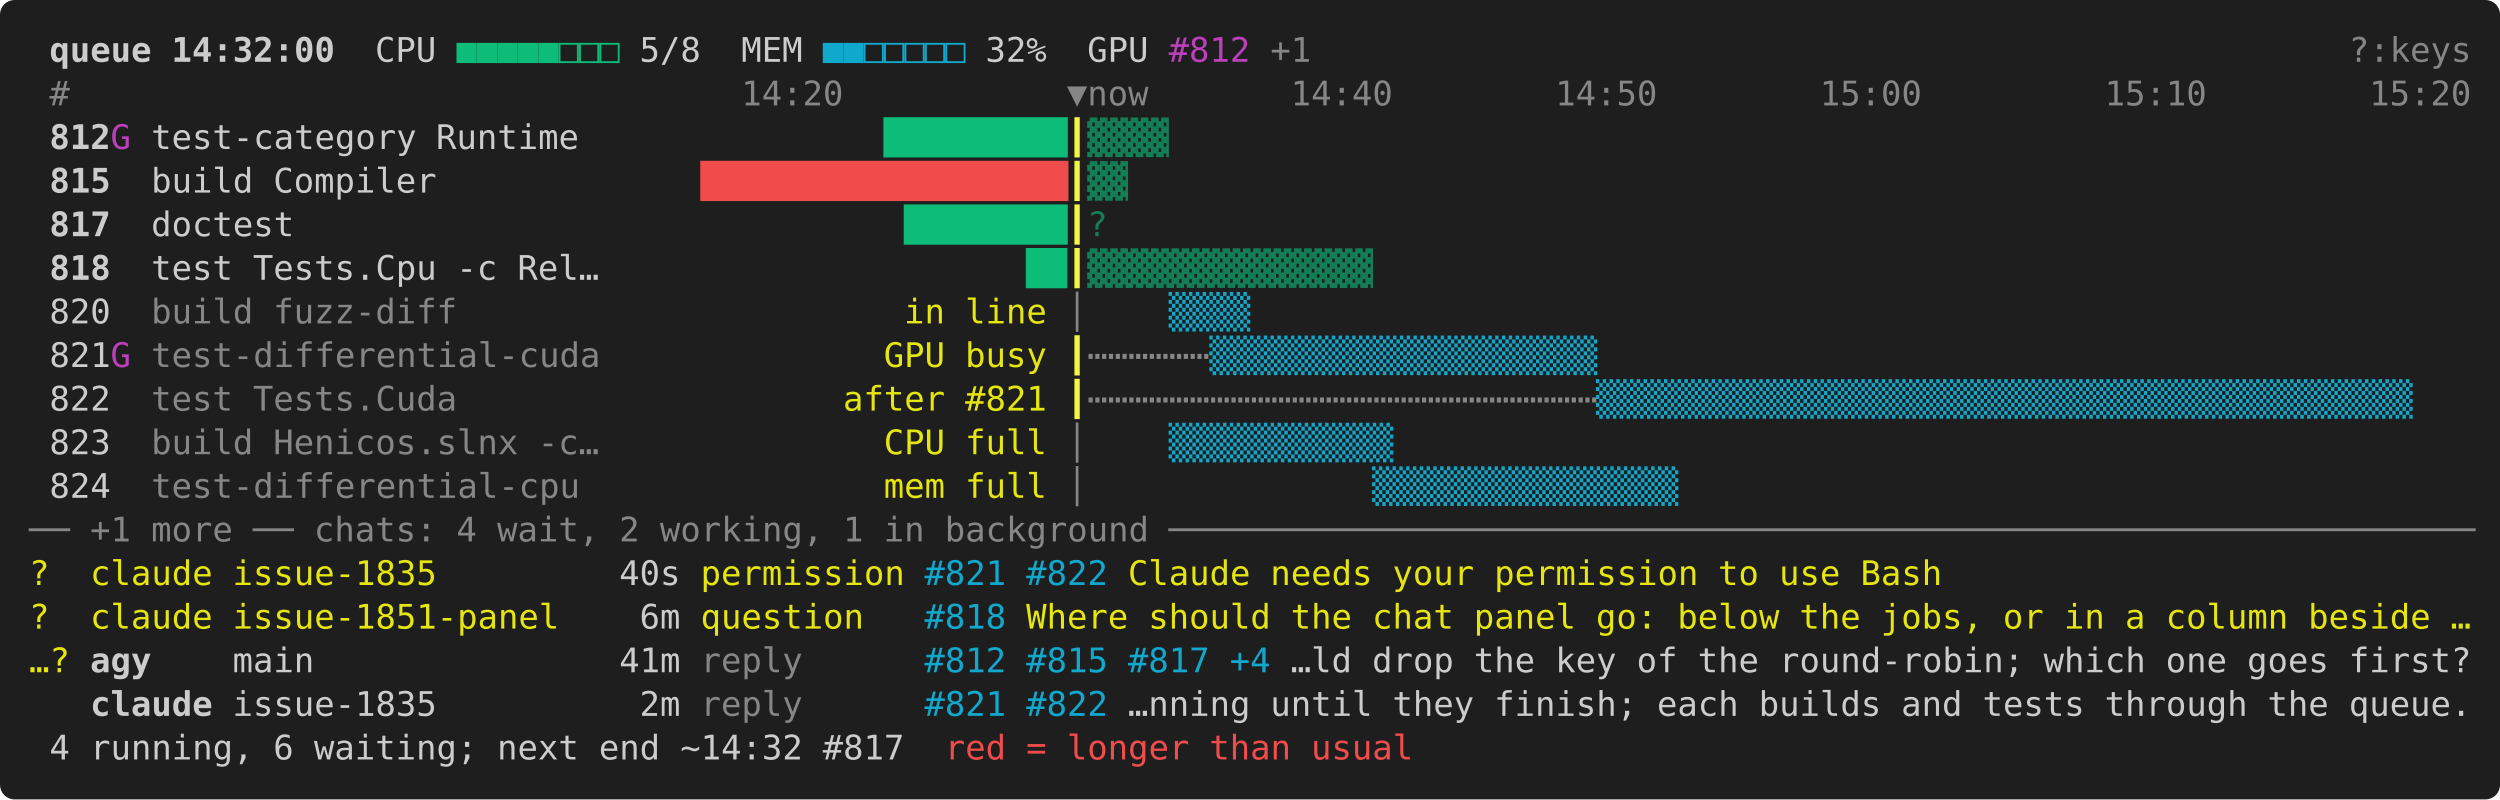
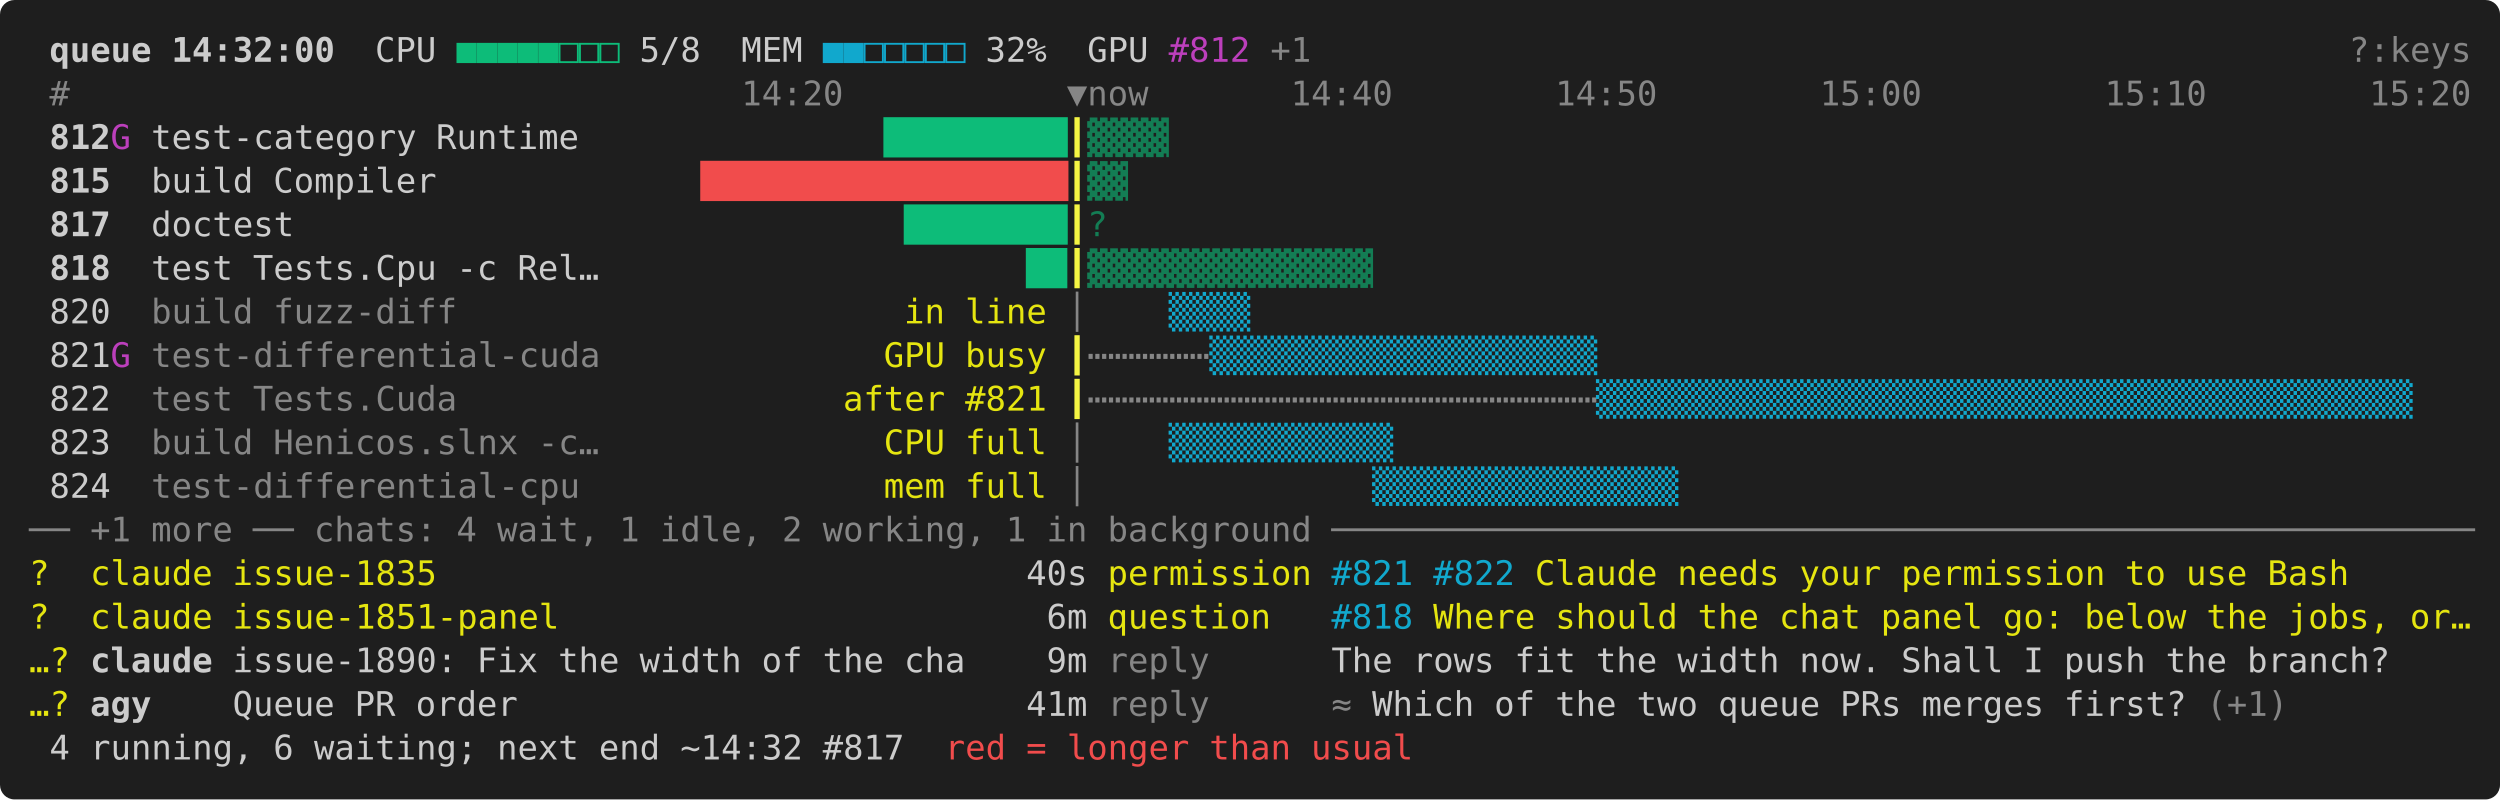
<svg xmlns="http://www.w3.org/2000/svg" width="1032" height="330" viewBox="0 0 1032 330">
  <rect width="100%" height="100%" rx="6" fill="#1e1e1e" />
  <g font-family="ui-monospace, SFMono-Regular, Menlo, Consolas, 'DejaVu Sans Mono', monospace" font-size="14">
    <text y="25.5">
      <tspan x="20.4" textLength="42" lengthAdjust="spacingAndGlyphs" fill="#cccccc" font-weight="bold">queue</tspan>
      <tspan x="70.8" textLength="67.2" lengthAdjust="spacingAndGlyphs" fill="#cccccc" font-weight="bold">14:32:00</tspan>
      <tspan x="154.8" textLength="25.2" lengthAdjust="spacingAndGlyphs" fill="#cccccc">CPU</tspan>
      <tspan x="188.4" textLength="67.2" lengthAdjust="spacingAndGlyphs" fill="#0dbc79">■■■■■□□□</tspan>
      <tspan x="264" textLength="25.2" lengthAdjust="spacingAndGlyphs" fill="#cccccc">5/8</tspan>
      <tspan x="306" textLength="25.2" lengthAdjust="spacingAndGlyphs" fill="#cccccc">MEM</tspan>
      <tspan x="339.6" textLength="58.8" lengthAdjust="spacingAndGlyphs" fill="#11a8cd">■■□□□□□</tspan>
      <tspan x="406.8" textLength="25.2" lengthAdjust="spacingAndGlyphs" fill="#cccccc">32%</tspan>
      <tspan x="448.8" textLength="25.2" lengthAdjust="spacingAndGlyphs" fill="#cccccc">GPU</tspan>
      <tspan x="482.4" textLength="33.6" lengthAdjust="spacingAndGlyphs" fill="#bc3fbc">#812</tspan>
      <tspan x="524.4" textLength="16.8" lengthAdjust="spacingAndGlyphs" fill="#cccccc" fill-opacity="0.6">+1</tspan>
      <tspan x="969.6" textLength="50.4" lengthAdjust="spacingAndGlyphs" fill="#cccccc" fill-opacity="0.6">?:keys</tspan>
    </text>
    <text y="43.5">
      <tspan x="20.4" textLength="8.4" lengthAdjust="spacingAndGlyphs" fill="#cccccc" fill-opacity="0.6">#</tspan>
      <tspan x="306" textLength="42" lengthAdjust="spacingAndGlyphs" fill="#cccccc" fill-opacity="0.6">14:20</tspan>
      <tspan x="440.4" textLength="33.6" lengthAdjust="spacingAndGlyphs" fill="#cccccc" fill-opacity="0.6">▼now</tspan>
      <tspan x="532.8" textLength="42" lengthAdjust="spacingAndGlyphs" fill="#cccccc" fill-opacity="0.6">14:40</tspan>
      <tspan x="642" textLength="42" lengthAdjust="spacingAndGlyphs" fill="#cccccc" fill-opacity="0.6">14:50</tspan>
      <tspan x="751.2" textLength="42" lengthAdjust="spacingAndGlyphs" fill="#cccccc" fill-opacity="0.6">15:00</tspan>
      <tspan x="868.8" textLength="42" lengthAdjust="spacingAndGlyphs" fill="#cccccc" fill-opacity="0.6">15:10</tspan>
      <tspan x="978" textLength="42" lengthAdjust="spacingAndGlyphs" fill="#cccccc" fill-opacity="0.6">15:20</tspan>
    </text>
    <text y="61.5">
      <tspan x="20.4" textLength="25.2" lengthAdjust="spacingAndGlyphs" fill="#cccccc" font-weight="bold">812</tspan>
      <tspan x="45.6" textLength="8.4" lengthAdjust="spacingAndGlyphs" fill="#bc3fbc">G</tspan>
      <tspan x="62.4" textLength="109.2" lengthAdjust="spacingAndGlyphs" fill="#cccccc">test-category</tspan>
      <tspan x="180" textLength="58.8" lengthAdjust="spacingAndGlyphs" fill="#cccccc">Runtime</tspan>
      <tspan x="364.8" textLength="75.6" lengthAdjust="spacingAndGlyphs" fill="#0dbc79">█████████</tspan>
      <tspan x="440.4" textLength="8.4" lengthAdjust="spacingAndGlyphs" fill="#f5f543" font-weight="bold">┃</tspan>
      <tspan x="448.8" textLength="33.6" lengthAdjust="spacingAndGlyphs" fill="#0dbc79" fill-opacity="0.6">▓▓▓▓</tspan>
    </text>
    <text y="79.5">
      <tspan x="20.4" textLength="25.2" lengthAdjust="spacingAndGlyphs" fill="#cccccc" font-weight="bold">815</tspan>
      <tspan x="62.4" textLength="42" lengthAdjust="spacingAndGlyphs" fill="#cccccc">build</tspan>
      <tspan x="112.8" textLength="67.2" lengthAdjust="spacingAndGlyphs" fill="#cccccc">Compiler</tspan>
      <tspan x="289.2" textLength="151.2" lengthAdjust="spacingAndGlyphs" fill="#f14c4c">██████████████████</tspan>
      <tspan x="440.4" textLength="8.4" lengthAdjust="spacingAndGlyphs" fill="#f5f543" font-weight="bold">┃</tspan>
      <tspan x="448.8" textLength="16.8" lengthAdjust="spacingAndGlyphs" fill="#0dbc79" fill-opacity="0.6">▓▓</tspan>
    </text>
    <text y="97.5">
      <tspan x="20.4" textLength="25.2" lengthAdjust="spacingAndGlyphs" fill="#cccccc" font-weight="bold">817</tspan>
      <tspan x="62.4" textLength="58.8" lengthAdjust="spacingAndGlyphs" fill="#cccccc">doctest</tspan>
      <tspan x="373.2" textLength="67.2" lengthAdjust="spacingAndGlyphs" fill="#0dbc79">████████</tspan>
      <tspan x="440.4" textLength="8.4" lengthAdjust="spacingAndGlyphs" fill="#f5f543" font-weight="bold">┃</tspan>
      <tspan x="448.8" textLength="8.4" lengthAdjust="spacingAndGlyphs" fill="#0dbc79" fill-opacity="0.6">?</tspan>
    </text>
    <text y="115.5">
      <tspan x="20.4" textLength="25.2" lengthAdjust="spacingAndGlyphs" fill="#cccccc" font-weight="bold">818</tspan>
      <tspan x="62.4" textLength="33.6" lengthAdjust="spacingAndGlyphs" fill="#cccccc">test</tspan>
      <tspan x="104.4" textLength="75.6" lengthAdjust="spacingAndGlyphs" fill="#cccccc">Tests.Cpu</tspan>
      <tspan x="188.4" textLength="16.8" lengthAdjust="spacingAndGlyphs" fill="#cccccc">-c</tspan>
      <tspan x="213.6" textLength="33.6" lengthAdjust="spacingAndGlyphs" fill="#cccccc">Rel…</tspan>
      <tspan x="423.6" textLength="16.8" lengthAdjust="spacingAndGlyphs" fill="#0dbc79">██</tspan>
      <tspan x="440.4" textLength="8.4" lengthAdjust="spacingAndGlyphs" fill="#f5f543" font-weight="bold">┃</tspan>
      <tspan x="448.8" textLength="117.6" lengthAdjust="spacingAndGlyphs" fill="#0dbc79" fill-opacity="0.6">▓▓▓▓▓▓▓▓▓▓▓▓▓▓</tspan>
    </text>
    <text y="133.5">
      <tspan x="20.4" textLength="25.2" lengthAdjust="spacingAndGlyphs" fill="#cccccc">820</tspan>
      <tspan x="62.4" textLength="42" lengthAdjust="spacingAndGlyphs" fill="#cccccc" fill-opacity="0.6">build</tspan>
      <tspan x="112.8" textLength="75.6" lengthAdjust="spacingAndGlyphs" fill="#cccccc" fill-opacity="0.6">fuzz-diff</tspan>
      <tspan x="373.2" textLength="16.8" lengthAdjust="spacingAndGlyphs" fill="#e5e510">in</tspan>
      <tspan x="398.4" textLength="33.6" lengthAdjust="spacingAndGlyphs" fill="#e5e510">line</tspan>
      <tspan x="440.4" textLength="8.4" lengthAdjust="spacingAndGlyphs" fill="#cccccc" fill-opacity="0.6">│</tspan>
      <tspan x="482.4" textLength="33.6" lengthAdjust="spacingAndGlyphs" fill="#11a8cd">▒▒▒▒</tspan>
    </text>
    <text y="151.5">
      <tspan x="20.4" textLength="25.2" lengthAdjust="spacingAndGlyphs" fill="#cccccc">821</tspan>
      <tspan x="45.6" textLength="8.4" lengthAdjust="spacingAndGlyphs" fill="#bc3fbc">G</tspan>
      <tspan x="62.4" textLength="184.8" lengthAdjust="spacingAndGlyphs" fill="#cccccc" fill-opacity="0.6">test-differential-cuda</tspan>
      <tspan x="364.8" textLength="25.2" lengthAdjust="spacingAndGlyphs" fill="#e5e510">GPU</tspan>
      <tspan x="398.4" textLength="33.6" lengthAdjust="spacingAndGlyphs" fill="#e5e510">busy</tspan>
      <tspan x="440.4" textLength="8.4" lengthAdjust="spacingAndGlyphs" fill="#f5f543" font-weight="bold">┃</tspan>
      <tspan x="448.8" textLength="50.4" lengthAdjust="spacingAndGlyphs" fill="#cccccc" fill-opacity="0.6">⋯⋯⋯⋯⋯⋯</tspan>
      <tspan x="499.2" textLength="159.6" lengthAdjust="spacingAndGlyphs" fill="#11a8cd">▒▒▒▒▒▒▒▒▒▒▒▒▒▒▒▒▒▒▒</tspan>
    </text>
    <text y="169.5">
      <tspan x="20.4" textLength="25.2" lengthAdjust="spacingAndGlyphs" fill="#cccccc">822</tspan>
      <tspan x="62.4" textLength="33.6" lengthAdjust="spacingAndGlyphs" fill="#cccccc" fill-opacity="0.6">test</tspan>
      <tspan x="104.4" textLength="84" lengthAdjust="spacingAndGlyphs" fill="#cccccc" fill-opacity="0.6">Tests.Cuda</tspan>
      <tspan x="348" textLength="42" lengthAdjust="spacingAndGlyphs" fill="#e5e510">after</tspan>
      <tspan x="398.4" textLength="33.6" lengthAdjust="spacingAndGlyphs" fill="#e5e510">#821</tspan>
      <tspan x="440.4" textLength="8.4" lengthAdjust="spacingAndGlyphs" fill="#f5f543" font-weight="bold">┃</tspan>
      <tspan x="448.8" textLength="210" lengthAdjust="spacingAndGlyphs" fill="#cccccc" fill-opacity="0.6">⋯⋯⋯⋯⋯⋯⋯⋯⋯⋯⋯⋯⋯⋯⋯⋯⋯⋯⋯⋯⋯⋯⋯⋯⋯</tspan>
      <tspan x="658.8" textLength="336" lengthAdjust="spacingAndGlyphs" fill="#11a8cd">▒▒▒▒▒▒▒▒▒▒▒▒▒▒▒▒▒▒▒▒▒▒▒▒▒▒▒▒▒▒▒▒▒▒▒▒▒▒▒▒</tspan>
    </text>
    <text y="187.5">
      <tspan x="20.4" textLength="25.2" lengthAdjust="spacingAndGlyphs" fill="#cccccc">823</tspan>
      <tspan x="62.4" textLength="42" lengthAdjust="spacingAndGlyphs" fill="#cccccc" fill-opacity="0.6">build</tspan>
      <tspan x="112.8" textLength="100.8" lengthAdjust="spacingAndGlyphs" fill="#cccccc" fill-opacity="0.6">Henicos.slnx</tspan>
      <tspan x="222" textLength="25.2" lengthAdjust="spacingAndGlyphs" fill="#cccccc" fill-opacity="0.6">-c…</tspan>
      <tspan x="364.8" textLength="25.2" lengthAdjust="spacingAndGlyphs" fill="#e5e510">CPU</tspan>
      <tspan x="398.4" textLength="33.6" lengthAdjust="spacingAndGlyphs" fill="#e5e510">full</tspan>
      <tspan x="440.4" textLength="8.4" lengthAdjust="spacingAndGlyphs" fill="#cccccc" fill-opacity="0.6">│</tspan>
      <tspan x="482.4" textLength="92.4" lengthAdjust="spacingAndGlyphs" fill="#11a8cd">▒▒▒▒▒▒▒▒▒▒▒</tspan>
    </text>
    <text y="205.5">
      <tspan x="20.4" textLength="25.2" lengthAdjust="spacingAndGlyphs" fill="#cccccc">824</tspan>
      <tspan x="62.4" textLength="176.4" lengthAdjust="spacingAndGlyphs" fill="#cccccc" fill-opacity="0.6">test-differential-cpu</tspan>
      <tspan x="364.8" textLength="25.2" lengthAdjust="spacingAndGlyphs" fill="#e5e510">mem</tspan>
      <tspan x="398.4" textLength="33.6" lengthAdjust="spacingAndGlyphs" fill="#e5e510">full</tspan>
      <tspan x="440.4" textLength="8.4" lengthAdjust="spacingAndGlyphs" fill="#cccccc" fill-opacity="0.6">│</tspan>
      <tspan x="566.4" textLength="126" lengthAdjust="spacingAndGlyphs" fill="#11a8cd">▒▒▒▒▒▒▒▒▒▒▒▒▒▒▒</tspan>
    </text>
    <text y="223.5">
      <tspan x="12" textLength="16.8" lengthAdjust="spacingAndGlyphs" fill="#cccccc" fill-opacity="0.6">──</tspan>
      <tspan x="37.2" textLength="16.8" lengthAdjust="spacingAndGlyphs" fill="#cccccc" fill-opacity="0.6">+1</tspan>
      <tspan x="62.4" textLength="33.6" lengthAdjust="spacingAndGlyphs" fill="#cccccc" fill-opacity="0.6">more</tspan>
      <tspan x="104.4" textLength="16.8" lengthAdjust="spacingAndGlyphs" fill="#cccccc" fill-opacity="0.6">──</tspan>
      <tspan x="129.6" textLength="50.4" lengthAdjust="spacingAndGlyphs" fill="#cccccc" fill-opacity="0.6">chats:</tspan>
      <tspan x="188.4" textLength="8.4" lengthAdjust="spacingAndGlyphs" fill="#cccccc" fill-opacity="0.6">4</tspan>
      <tspan x="205.2" textLength="42" lengthAdjust="spacingAndGlyphs" fill="#cccccc" fill-opacity="0.6">wait,</tspan>
-       <tspan x="255.6" textLength="8.4" lengthAdjust="spacingAndGlyphs" fill="#cccccc" fill-opacity="0.6">2</tspan>
-       <tspan x="272.4" textLength="67.2" lengthAdjust="spacingAndGlyphs" fill="#cccccc" fill-opacity="0.6">working,</tspan>
-       <tspan x="348" textLength="8.4" lengthAdjust="spacingAndGlyphs" fill="#cccccc" fill-opacity="0.6">1</tspan>
-       <tspan x="364.8" textLength="16.8" lengthAdjust="spacingAndGlyphs" fill="#cccccc" fill-opacity="0.6">in</tspan>
-       <tspan x="390" textLength="84" lengthAdjust="spacingAndGlyphs" fill="#cccccc" fill-opacity="0.6">background</tspan>
-       <tspan x="482.4" textLength="537.6" lengthAdjust="spacingAndGlyphs" fill="#cccccc" fill-opacity="0.6">────────────────────────────────────────────────────────────────</tspan>
+       <tspan x="255.6" textLength="8.4" lengthAdjust="spacingAndGlyphs" fill="#cccccc" fill-opacity="0.6">1</tspan>
+       <tspan x="272.4" textLength="42" lengthAdjust="spacingAndGlyphs" fill="#cccccc" fill-opacity="0.6">idle,</tspan>
+       <tspan x="322.8" textLength="8.4" lengthAdjust="spacingAndGlyphs" fill="#cccccc" fill-opacity="0.6">2</tspan>
+       <tspan x="339.6" textLength="67.2" lengthAdjust="spacingAndGlyphs" fill="#cccccc" fill-opacity="0.6">working,</tspan>
+       <tspan x="415.2" textLength="8.4" lengthAdjust="spacingAndGlyphs" fill="#cccccc" fill-opacity="0.6">1</tspan>
+       <tspan x="432" textLength="16.8" lengthAdjust="spacingAndGlyphs" fill="#cccccc" fill-opacity="0.6">in</tspan>
+       <tspan x="457.2" textLength="84" lengthAdjust="spacingAndGlyphs" fill="#cccccc" fill-opacity="0.6">background</tspan>
+       <tspan x="549.6" textLength="470.4" lengthAdjust="spacingAndGlyphs" fill="#cccccc" fill-opacity="0.6">────────────────────────────────────────────────────────</tspan>
    </text>
    <text y="241.5">
      <tspan x="12" textLength="8.4" lengthAdjust="spacingAndGlyphs" fill="#e5e510">?</tspan>
      <tspan x="37.2" textLength="50.4" lengthAdjust="spacingAndGlyphs" fill="#e5e510">claude</tspan>
      <tspan x="96" textLength="84" lengthAdjust="spacingAndGlyphs" fill="#e5e510">issue-1835</tspan>
-       <tspan x="255.6" textLength="25.2" lengthAdjust="spacingAndGlyphs" fill="#cccccc">40s</tspan>
-       <tspan x="289.2" textLength="84" lengthAdjust="spacingAndGlyphs" fill="#e5e510">permission</tspan>
-       <tspan x="381.6" textLength="33.6" lengthAdjust="spacingAndGlyphs" fill="#11a8cd">#821</tspan>
-       <tspan x="423.6" textLength="33.6" lengthAdjust="spacingAndGlyphs" fill="#11a8cd">#822</tspan>
-       <tspan x="465.6" textLength="50.4" lengthAdjust="spacingAndGlyphs" fill="#e5e510">Claude</tspan>
-       <tspan x="524.4" textLength="42" lengthAdjust="spacingAndGlyphs" fill="#e5e510">needs</tspan>
-       <tspan x="574.8" textLength="33.6" lengthAdjust="spacingAndGlyphs" fill="#e5e510">your</tspan>
-       <tspan x="616.8" textLength="84" lengthAdjust="spacingAndGlyphs" fill="#e5e510">permission</tspan>
-       <tspan x="709.2" textLength="16.8" lengthAdjust="spacingAndGlyphs" fill="#e5e510">to</tspan>
-       <tspan x="734.4" textLength="25.2" lengthAdjust="spacingAndGlyphs" fill="#e5e510">use</tspan>
-       <tspan x="768" textLength="33.6" lengthAdjust="spacingAndGlyphs" fill="#e5e510">Bash</tspan>
+       <tspan x="423.6" textLength="25.2" lengthAdjust="spacingAndGlyphs" fill="#cccccc">40s</tspan>
+       <tspan x="457.2" textLength="84" lengthAdjust="spacingAndGlyphs" fill="#e5e510">permission</tspan>
+       <tspan x="549.6" textLength="33.6" lengthAdjust="spacingAndGlyphs" fill="#11a8cd">#821</tspan>
+       <tspan x="591.6" textLength="33.6" lengthAdjust="spacingAndGlyphs" fill="#11a8cd">#822</tspan>
+       <tspan x="633.6" textLength="50.4" lengthAdjust="spacingAndGlyphs" fill="#e5e510">Claude</tspan>
+       <tspan x="692.4" textLength="42" lengthAdjust="spacingAndGlyphs" fill="#e5e510">needs</tspan>
+       <tspan x="742.8" textLength="33.6" lengthAdjust="spacingAndGlyphs" fill="#e5e510">your</tspan>
+       <tspan x="784.8" textLength="84" lengthAdjust="spacingAndGlyphs" fill="#e5e510">permission</tspan>
+       <tspan x="877.2" textLength="16.8" lengthAdjust="spacingAndGlyphs" fill="#e5e510">to</tspan>
+       <tspan x="902.4" textLength="25.2" lengthAdjust="spacingAndGlyphs" fill="#e5e510">use</tspan>
+       <tspan x="936" textLength="33.6" lengthAdjust="spacingAndGlyphs" fill="#e5e510">Bash</tspan>
    </text>
    <text y="259.5">
      <tspan x="12" textLength="8.4" lengthAdjust="spacingAndGlyphs" fill="#e5e510">?</tspan>
      <tspan x="37.2" textLength="50.4" lengthAdjust="spacingAndGlyphs" fill="#e5e510">claude</tspan>
      <tspan x="96" textLength="134.4" lengthAdjust="spacingAndGlyphs" fill="#e5e510">issue-1851-panel</tspan>
-       <tspan x="264" textLength="16.8" lengthAdjust="spacingAndGlyphs" fill="#cccccc">6m</tspan>
-       <tspan x="289.2" textLength="67.2" lengthAdjust="spacingAndGlyphs" fill="#e5e510">question</tspan>
-       <tspan x="381.6" textLength="33.6" lengthAdjust="spacingAndGlyphs" fill="#11a8cd">#818</tspan>
-       <tspan x="423.6" textLength="42" lengthAdjust="spacingAndGlyphs" fill="#e5e510">Where</tspan>
-       <tspan x="474" textLength="50.4" lengthAdjust="spacingAndGlyphs" fill="#e5e510">should</tspan>
-       <tspan x="532.8" textLength="25.2" lengthAdjust="spacingAndGlyphs" fill="#e5e510">the</tspan>
-       <tspan x="566.4" textLength="33.6" lengthAdjust="spacingAndGlyphs" fill="#e5e510">chat</tspan>
-       <tspan x="608.4" textLength="42" lengthAdjust="spacingAndGlyphs" fill="#e5e510">panel</tspan>
-       <tspan x="658.8" textLength="25.2" lengthAdjust="spacingAndGlyphs" fill="#e5e510">go:</tspan>
-       <tspan x="692.4" textLength="42" lengthAdjust="spacingAndGlyphs" fill="#e5e510">below</tspan>
-       <tspan x="742.8" textLength="25.2" lengthAdjust="spacingAndGlyphs" fill="#e5e510">the</tspan>
-       <tspan x="776.4" textLength="42" lengthAdjust="spacingAndGlyphs" fill="#e5e510">jobs,</tspan>
-       <tspan x="826.8" textLength="16.8" lengthAdjust="spacingAndGlyphs" fill="#e5e510">or</tspan>
-       <tspan x="852" textLength="16.8" lengthAdjust="spacingAndGlyphs" fill="#e5e510">in</tspan>
-       <tspan x="877.2" textLength="8.4" lengthAdjust="spacingAndGlyphs" fill="#e5e510">a</tspan>
-       <tspan x="894" textLength="50.4" lengthAdjust="spacingAndGlyphs" fill="#e5e510">column</tspan>
-       <tspan x="952.8" textLength="50.4" lengthAdjust="spacingAndGlyphs" fill="#e5e510">beside</tspan>
-       <tspan x="1011.6" textLength="8.4" lengthAdjust="spacingAndGlyphs" fill="#e5e510">…</tspan>
+       <tspan x="432" textLength="16.8" lengthAdjust="spacingAndGlyphs" fill="#cccccc">6m</tspan>
+       <tspan x="457.2" textLength="67.2" lengthAdjust="spacingAndGlyphs" fill="#e5e510">question</tspan>
+       <tspan x="549.6" textLength="33.6" lengthAdjust="spacingAndGlyphs" fill="#11a8cd">#818</tspan>
+       <tspan x="591.6" textLength="42" lengthAdjust="spacingAndGlyphs" fill="#e5e510">Where</tspan>
+       <tspan x="642" textLength="50.4" lengthAdjust="spacingAndGlyphs" fill="#e5e510">should</tspan>
+       <tspan x="700.8" textLength="25.2" lengthAdjust="spacingAndGlyphs" fill="#e5e510">the</tspan>
+       <tspan x="734.4" textLength="33.6" lengthAdjust="spacingAndGlyphs" fill="#e5e510">chat</tspan>
+       <tspan x="776.4" textLength="42" lengthAdjust="spacingAndGlyphs" fill="#e5e510">panel</tspan>
+       <tspan x="826.8" textLength="25.2" lengthAdjust="spacingAndGlyphs" fill="#e5e510">go:</tspan>
+       <tspan x="860.4" textLength="42" lengthAdjust="spacingAndGlyphs" fill="#e5e510">below</tspan>
+       <tspan x="910.8" textLength="25.2" lengthAdjust="spacingAndGlyphs" fill="#e5e510">the</tspan>
+       <tspan x="944.4" textLength="42" lengthAdjust="spacingAndGlyphs" fill="#e5e510">jobs,</tspan>
+       <tspan x="994.8" textLength="25.2" lengthAdjust="spacingAndGlyphs" fill="#e5e510">or…</tspan>
    </text>
    <text y="277.5">
      <tspan x="12" textLength="16.8" lengthAdjust="spacingAndGlyphs" fill="#e5e510">…?</tspan>
+       <tspan x="37.2" textLength="50.4" lengthAdjust="spacingAndGlyphs" fill="#cccccc" font-weight="bold">claude</tspan>
+       <tspan x="96" textLength="92.4" lengthAdjust="spacingAndGlyphs" fill="#cccccc">issue-1890:</tspan>
+       <tspan x="196.8" textLength="25.2" lengthAdjust="spacingAndGlyphs" fill="#cccccc">Fix</tspan>
+       <tspan x="230.4" textLength="25.2" lengthAdjust="spacingAndGlyphs" fill="#cccccc">the</tspan>
+       <tspan x="264" textLength="42" lengthAdjust="spacingAndGlyphs" fill="#cccccc">width</tspan>
+       <tspan x="314.4" textLength="16.8" lengthAdjust="spacingAndGlyphs" fill="#cccccc">of</tspan>
+       <tspan x="339.6" textLength="25.2" lengthAdjust="spacingAndGlyphs" fill="#cccccc">the</tspan>
+       <tspan x="373.2" textLength="25.2" lengthAdjust="spacingAndGlyphs" fill="#cccccc">cha</tspan>
+       <tspan x="432" textLength="16.8" lengthAdjust="spacingAndGlyphs" fill="#cccccc">9m</tspan>
+       <tspan x="457.2" textLength="42" lengthAdjust="spacingAndGlyphs" fill="#cccccc" fill-opacity="0.6">reply</tspan>
+       <tspan x="549.6" textLength="25.2" lengthAdjust="spacingAndGlyphs" fill="#cccccc">The</tspan>
+       <tspan x="583.2" textLength="33.6" lengthAdjust="spacingAndGlyphs" fill="#cccccc">rows</tspan>
+       <tspan x="625.2" textLength="25.2" lengthAdjust="spacingAndGlyphs" fill="#cccccc">fit</tspan>
+       <tspan x="658.8" textLength="25.2" lengthAdjust="spacingAndGlyphs" fill="#cccccc">the</tspan>
+       <tspan x="692.4" textLength="42" lengthAdjust="spacingAndGlyphs" fill="#cccccc">width</tspan>
+       <tspan x="742.8" textLength="33.6" lengthAdjust="spacingAndGlyphs" fill="#cccccc">now.</tspan>
+       <tspan x="784.8" textLength="42" lengthAdjust="spacingAndGlyphs" fill="#cccccc">Shall</tspan>
+       <tspan x="835.2" textLength="8.4" lengthAdjust="spacingAndGlyphs" fill="#cccccc">I</tspan>
+       <tspan x="852" textLength="33.6" lengthAdjust="spacingAndGlyphs" fill="#cccccc">push</tspan>
+       <tspan x="894" textLength="25.2" lengthAdjust="spacingAndGlyphs" fill="#cccccc">the</tspan>
+       <tspan x="927.6" textLength="58.8" lengthAdjust="spacingAndGlyphs" fill="#cccccc">branch?</tspan>
+     </text>
+     <text y="295.5">
+       <tspan x="12" textLength="16.8" lengthAdjust="spacingAndGlyphs" fill="#e5e510">…?</tspan>
      <tspan x="37.2" textLength="25.2" lengthAdjust="spacingAndGlyphs" fill="#cccccc" font-weight="bold">agy</tspan>
-       <tspan x="96" textLength="33.6" lengthAdjust="spacingAndGlyphs" fill="#cccccc">main</tspan>
-       <tspan x="255.6" textLength="25.2" lengthAdjust="spacingAndGlyphs" fill="#cccccc">41m</tspan>
-       <tspan x="289.2" textLength="42" lengthAdjust="spacingAndGlyphs" fill="#cccccc" fill-opacity="0.6">reply</tspan>
-       <tspan x="381.6" textLength="33.6" lengthAdjust="spacingAndGlyphs" fill="#11a8cd">#812</tspan>
-       <tspan x="423.6" textLength="33.6" lengthAdjust="spacingAndGlyphs" fill="#11a8cd">#815</tspan>
-       <tspan x="465.6" textLength="33.6" lengthAdjust="spacingAndGlyphs" fill="#11a8cd">#817</tspan>
-       <tspan x="507.6" textLength="16.8" lengthAdjust="spacingAndGlyphs" fill="#11a8cd">+4</tspan>
-       <tspan x="532.8" textLength="25.2" lengthAdjust="spacingAndGlyphs" fill="#cccccc">…ld</tspan>
-       <tspan x="566.4" textLength="33.6" lengthAdjust="spacingAndGlyphs" fill="#cccccc">drop</tspan>
-       <tspan x="608.4" textLength="25.2" lengthAdjust="spacingAndGlyphs" fill="#cccccc">the</tspan>
-       <tspan x="642" textLength="25.2" lengthAdjust="spacingAndGlyphs" fill="#cccccc">key</tspan>
-       <tspan x="675.6" textLength="16.8" lengthAdjust="spacingAndGlyphs" fill="#cccccc">of</tspan>
-       <tspan x="700.8" textLength="25.2" lengthAdjust="spacingAndGlyphs" fill="#cccccc">the</tspan>
-       <tspan x="734.4" textLength="100.8" lengthAdjust="spacingAndGlyphs" fill="#cccccc">round-robin;</tspan>
-       <tspan x="843.6" textLength="42" lengthAdjust="spacingAndGlyphs" fill="#cccccc">which</tspan>
-       <tspan x="894" textLength="25.2" lengthAdjust="spacingAndGlyphs" fill="#cccccc">one</tspan>
-       <tspan x="927.6" textLength="33.6" lengthAdjust="spacingAndGlyphs" fill="#cccccc">goes</tspan>
-       <tspan x="969.6" textLength="50.4" lengthAdjust="spacingAndGlyphs" fill="#cccccc">first?</tspan>
-     </text>
-     <text y="295.5">
-       <tspan x="37.2" textLength="50.4" lengthAdjust="spacingAndGlyphs" fill="#cccccc" font-weight="bold">claude</tspan>
-       <tspan x="96" textLength="84" lengthAdjust="spacingAndGlyphs" fill="#cccccc">issue-1835</tspan>
-       <tspan x="264" textLength="16.8" lengthAdjust="spacingAndGlyphs" fill="#cccccc">2m</tspan>
-       <tspan x="289.2" textLength="42" lengthAdjust="spacingAndGlyphs" fill="#cccccc" fill-opacity="0.6">reply</tspan>
-       <tspan x="381.6" textLength="33.6" lengthAdjust="spacingAndGlyphs" fill="#11a8cd">#821</tspan>
-       <tspan x="423.6" textLength="33.6" lengthAdjust="spacingAndGlyphs" fill="#11a8cd">#822</tspan>
-       <tspan x="465.6" textLength="50.4" lengthAdjust="spacingAndGlyphs" fill="#cccccc">…nning</tspan>
-       <tspan x="524.4" textLength="42" lengthAdjust="spacingAndGlyphs" fill="#cccccc">until</tspan>
-       <tspan x="574.8" textLength="33.6" lengthAdjust="spacingAndGlyphs" fill="#cccccc">they</tspan>
-       <tspan x="616.8" textLength="58.8" lengthAdjust="spacingAndGlyphs" fill="#cccccc">finish;</tspan>
-       <tspan x="684" textLength="33.6" lengthAdjust="spacingAndGlyphs" fill="#cccccc">each</tspan>
-       <tspan x="726" textLength="50.4" lengthAdjust="spacingAndGlyphs" fill="#cccccc">builds</tspan>
-       <tspan x="784.8" textLength="25.2" lengthAdjust="spacingAndGlyphs" fill="#cccccc">and</tspan>
-       <tspan x="818.4" textLength="42" lengthAdjust="spacingAndGlyphs" fill="#cccccc">tests</tspan>
-       <tspan x="868.8" textLength="58.8" lengthAdjust="spacingAndGlyphs" fill="#cccccc">through</tspan>
-       <tspan x="936" textLength="25.2" lengthAdjust="spacingAndGlyphs" fill="#cccccc">the</tspan>
-       <tspan x="969.6" textLength="50.4" lengthAdjust="spacingAndGlyphs" fill="#cccccc">queue.</tspan>
+       <tspan x="96" textLength="42" lengthAdjust="spacingAndGlyphs" fill="#cccccc">Queue</tspan>
+       <tspan x="146.4" textLength="16.8" lengthAdjust="spacingAndGlyphs" fill="#cccccc">PR</tspan>
+       <tspan x="171.6" textLength="42" lengthAdjust="spacingAndGlyphs" fill="#cccccc">order</tspan>
+       <tspan x="423.6" textLength="25.2" lengthAdjust="spacingAndGlyphs" fill="#cccccc">41m</tspan>
+       <tspan x="457.2" textLength="42" lengthAdjust="spacingAndGlyphs" fill="#cccccc" fill-opacity="0.6">reply</tspan>
+       <tspan x="549.6" textLength="8.4" lengthAdjust="spacingAndGlyphs" fill="#cccccc" fill-opacity="0.6">≈</tspan>
+       <tspan x="566.4" textLength="42" lengthAdjust="spacingAndGlyphs" fill="#cccccc">Which</tspan>
+       <tspan x="616.8" textLength="16.8" lengthAdjust="spacingAndGlyphs" fill="#cccccc">of</tspan>
+       <tspan x="642" textLength="25.2" lengthAdjust="spacingAndGlyphs" fill="#cccccc">the</tspan>
+       <tspan x="675.6" textLength="25.2" lengthAdjust="spacingAndGlyphs" fill="#cccccc">two</tspan>
+       <tspan x="709.2" textLength="42" lengthAdjust="spacingAndGlyphs" fill="#cccccc">queue</tspan>
+       <tspan x="759.6" textLength="25.2" lengthAdjust="spacingAndGlyphs" fill="#cccccc">PRs</tspan>
+       <tspan x="793.2" textLength="50.4" lengthAdjust="spacingAndGlyphs" fill="#cccccc">merges</tspan>
+       <tspan x="852" textLength="50.4" lengthAdjust="spacingAndGlyphs" fill="#cccccc">first?</tspan>
+       <tspan x="910.8" textLength="33.6" lengthAdjust="spacingAndGlyphs" fill="#cccccc" fill-opacity="0.6">(+1)</tspan>
    </text>
    <text y="313.5">
      <tspan x="20.4" textLength="8.4" lengthAdjust="spacingAndGlyphs" fill="#cccccc">4</tspan>
      <tspan x="37.2" textLength="67.2" lengthAdjust="spacingAndGlyphs" fill="#cccccc">running,</tspan>
      <tspan x="112.8" textLength="8.4" lengthAdjust="spacingAndGlyphs" fill="#cccccc">6</tspan>
      <tspan x="129.6" textLength="67.2" lengthAdjust="spacingAndGlyphs" fill="#cccccc">waiting;</tspan>
      <tspan x="205.2" textLength="33.6" lengthAdjust="spacingAndGlyphs" fill="#cccccc">next</tspan>
      <tspan x="247.2" textLength="25.2" lengthAdjust="spacingAndGlyphs" fill="#cccccc">end</tspan>
      <tspan x="280.8" textLength="50.4" lengthAdjust="spacingAndGlyphs" fill="#cccccc">~14:32</tspan>
      <tspan x="339.6" textLength="33.6" lengthAdjust="spacingAndGlyphs" fill="#cccccc">#817</tspan>
      <tspan x="390" textLength="25.2" lengthAdjust="spacingAndGlyphs" fill="#f14c4c">red</tspan>
      <tspan x="423.6" textLength="8.4" lengthAdjust="spacingAndGlyphs" fill="#f14c4c">=</tspan>
      <tspan x="440.4" textLength="50.4" lengthAdjust="spacingAndGlyphs" fill="#f14c4c">longer</tspan>
      <tspan x="499.2" textLength="33.6" lengthAdjust="spacingAndGlyphs" fill="#f14c4c">than</tspan>
      <tspan x="541.2" textLength="42" lengthAdjust="spacingAndGlyphs" fill="#f14c4c">usual</tspan>
    </text>
  </g>
</svg>
